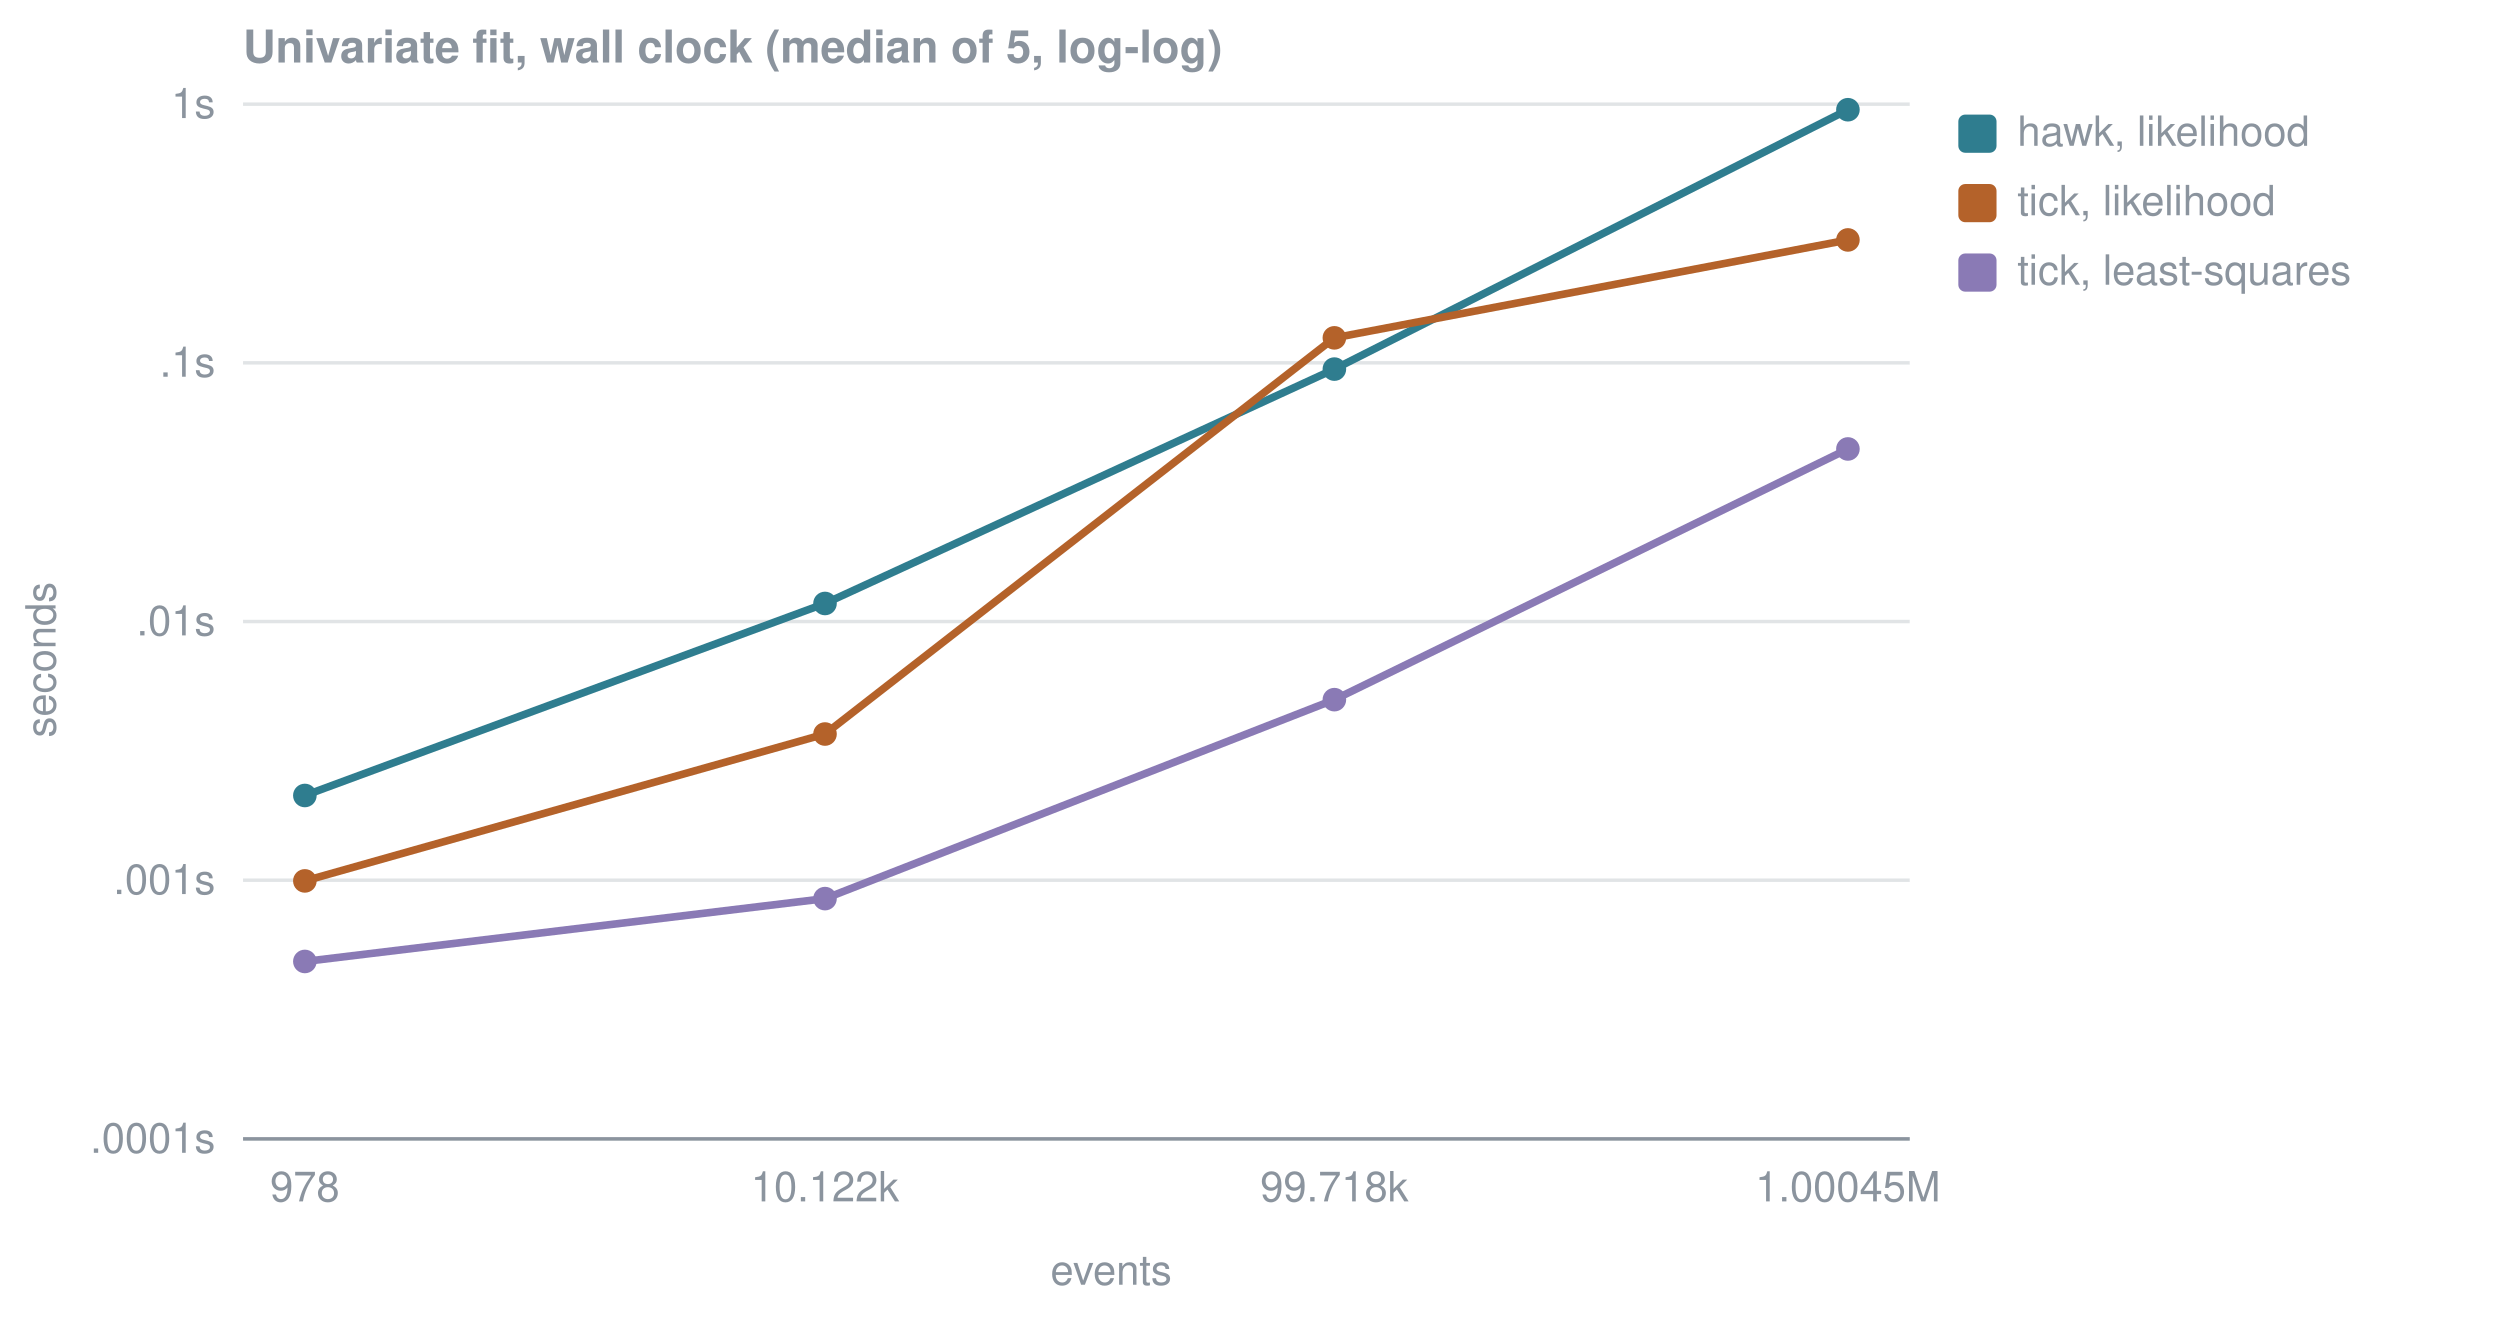
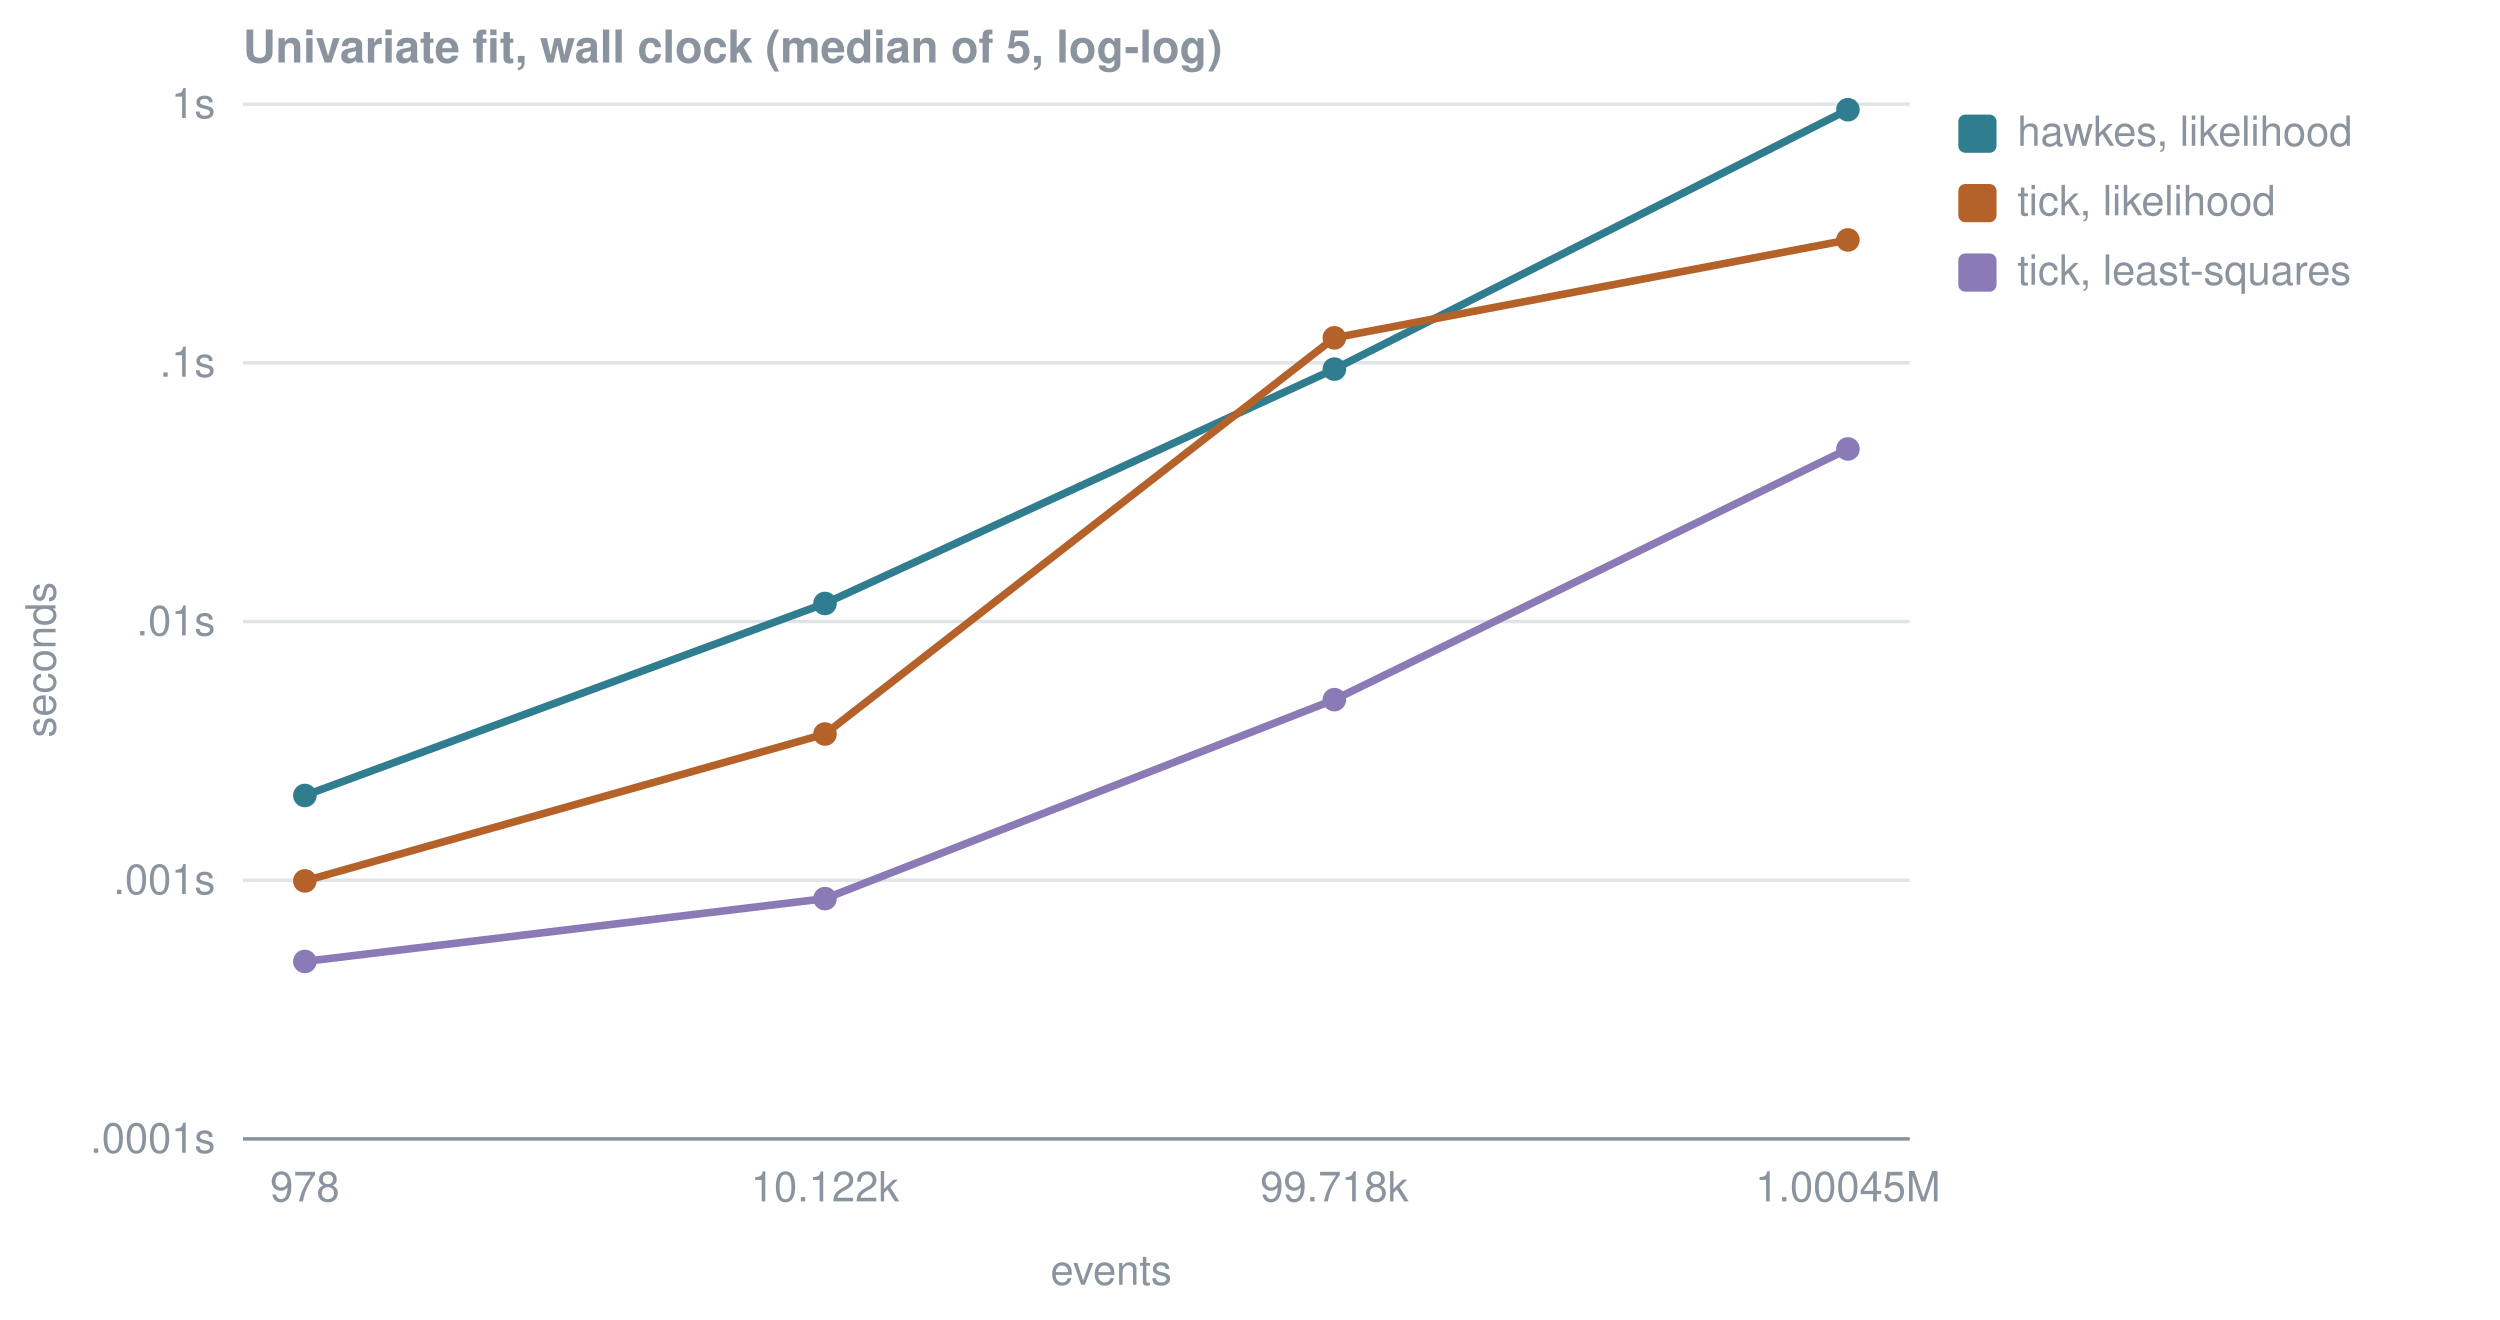
<svg xmlns="http://www.w3.org/2000/svg" viewBox="0 0 720 380" width="720" height="380" font-family="-apple-system,BlinkMacSystemFont,Segoe UI,Helvetica,Arial,sans-serif" font-size="12">
  <text x="70" y="18" fill="#8b949e" font-size="13" font-weight="600">Univariate fit, wall clock (median of 5, log-log)</text>
  <line x1="70" y1="328.0" x2="550" y2="328.0" stroke="#8b949e" stroke-opacity="0.25" />
  <text x="62" y="332.0" fill="#8b949e" text-anchor="end">.0001s</text>
  <line x1="70" y1="253.5" x2="550" y2="253.5" stroke="#8b949e" stroke-opacity="0.25" />
  <text x="62" y="257.5" fill="#8b949e" text-anchor="end">.001s</text>
  <line x1="70" y1="179.0" x2="550" y2="179.0" stroke="#8b949e" stroke-opacity="0.25" />
  <text x="62" y="183.0" fill="#8b949e" text-anchor="end">.01s</text>
  <line x1="70" y1="104.5" x2="550" y2="104.5" stroke="#8b949e" stroke-opacity="0.25" />
  <text x="62" y="108.5" fill="#8b949e" text-anchor="end">.1s</text>
  <line x1="70" y1="30.0" x2="550" y2="30.0" stroke="#8b949e" stroke-opacity="0.25" />
  <text x="62" y="34.0" fill="#8b949e" text-anchor="end">1s</text>
  <text x="87.8" y="346.0" fill="#8b949e" text-anchor="middle">978</text>
  <text x="237.6" y="346.0" fill="#8b949e" text-anchor="middle">10.122k</text>
  <text x="384.3" y="346.0" fill="#8b949e" text-anchor="middle">99.718k</text>
  <text x="532.2" y="346.0" fill="#8b949e" text-anchor="middle">1.00045M</text>
  <line x1="70" y1="328" x2="550" y2="328" stroke="#8b949e" />
  <text x="320" y="370" fill="#8b949e" text-anchor="middle">events</text>
  <text x="16" y="190" fill="#8b949e" text-anchor="middle" transform="rotate(-90 16 190)">seconds</text>
  <path d="M87.8,229.1 L237.6,173.8 L384.3,106.3 L532.2,31.6" fill="none" stroke="#2f7d8f" stroke-width="2.2" />
  <circle cx="87.8" cy="229.1" r="3.4" fill="#2f7d8f" />
  <circle cx="237.6" cy="173.8" r="3.4" fill="#2f7d8f" />
  <circle cx="384.3" cy="106.3" r="3.4" fill="#2f7d8f" />
  <circle cx="532.2" cy="31.6" r="3.4" fill="#2f7d8f" />
  <path d="M87.8,253.7 L237.6,211.4 L384.3,97.3 L532.2,69.1" fill="none" stroke="#b4622a" stroke-width="2.2" />
  <circle cx="87.8" cy="253.7" r="3.4" fill="#b4622a" />
  <circle cx="237.6" cy="211.4" r="3.4" fill="#b4622a" />
  <circle cx="384.3" cy="97.3" r="3.4" fill="#b4622a" />
  <circle cx="532.2" cy="69.1" r="3.4" fill="#b4622a" />
  <path d="M87.8,276.9 L237.6,258.8 L384.3,201.5 L532.2,129.3" fill="none" stroke="#8a7ab5" stroke-width="2.2" />
  <circle cx="87.8" cy="276.9" r="3.4" fill="#8a7ab5" />
  <circle cx="237.6" cy="258.8" r="3.4" fill="#8a7ab5" />
  <circle cx="384.3" cy="201.5" r="3.4" fill="#8a7ab5" />
  <circle cx="532.2" cy="129.3" r="3.4" fill="#8a7ab5" />
  <rect x="564" y="33" width="11" height="11" fill="#2f7d8f" rx="2" />
-   <text x="581" y="42" fill="#8b949e">hawk, likelihood</text>
+   <text x="581" y="42" fill="#8b949e">hawkes, likelihood</text>
  <rect x="564" y="53" width="11" height="11" fill="#b4622a" rx="2" />
  <text x="581" y="62" fill="#8b949e">tick, likelihood</text>
  <rect x="564" y="73" width="11" height="11" fill="#8a7ab5" rx="2" />
  <text x="581" y="82" fill="#8b949e">tick, least-squares</text>
</svg>
